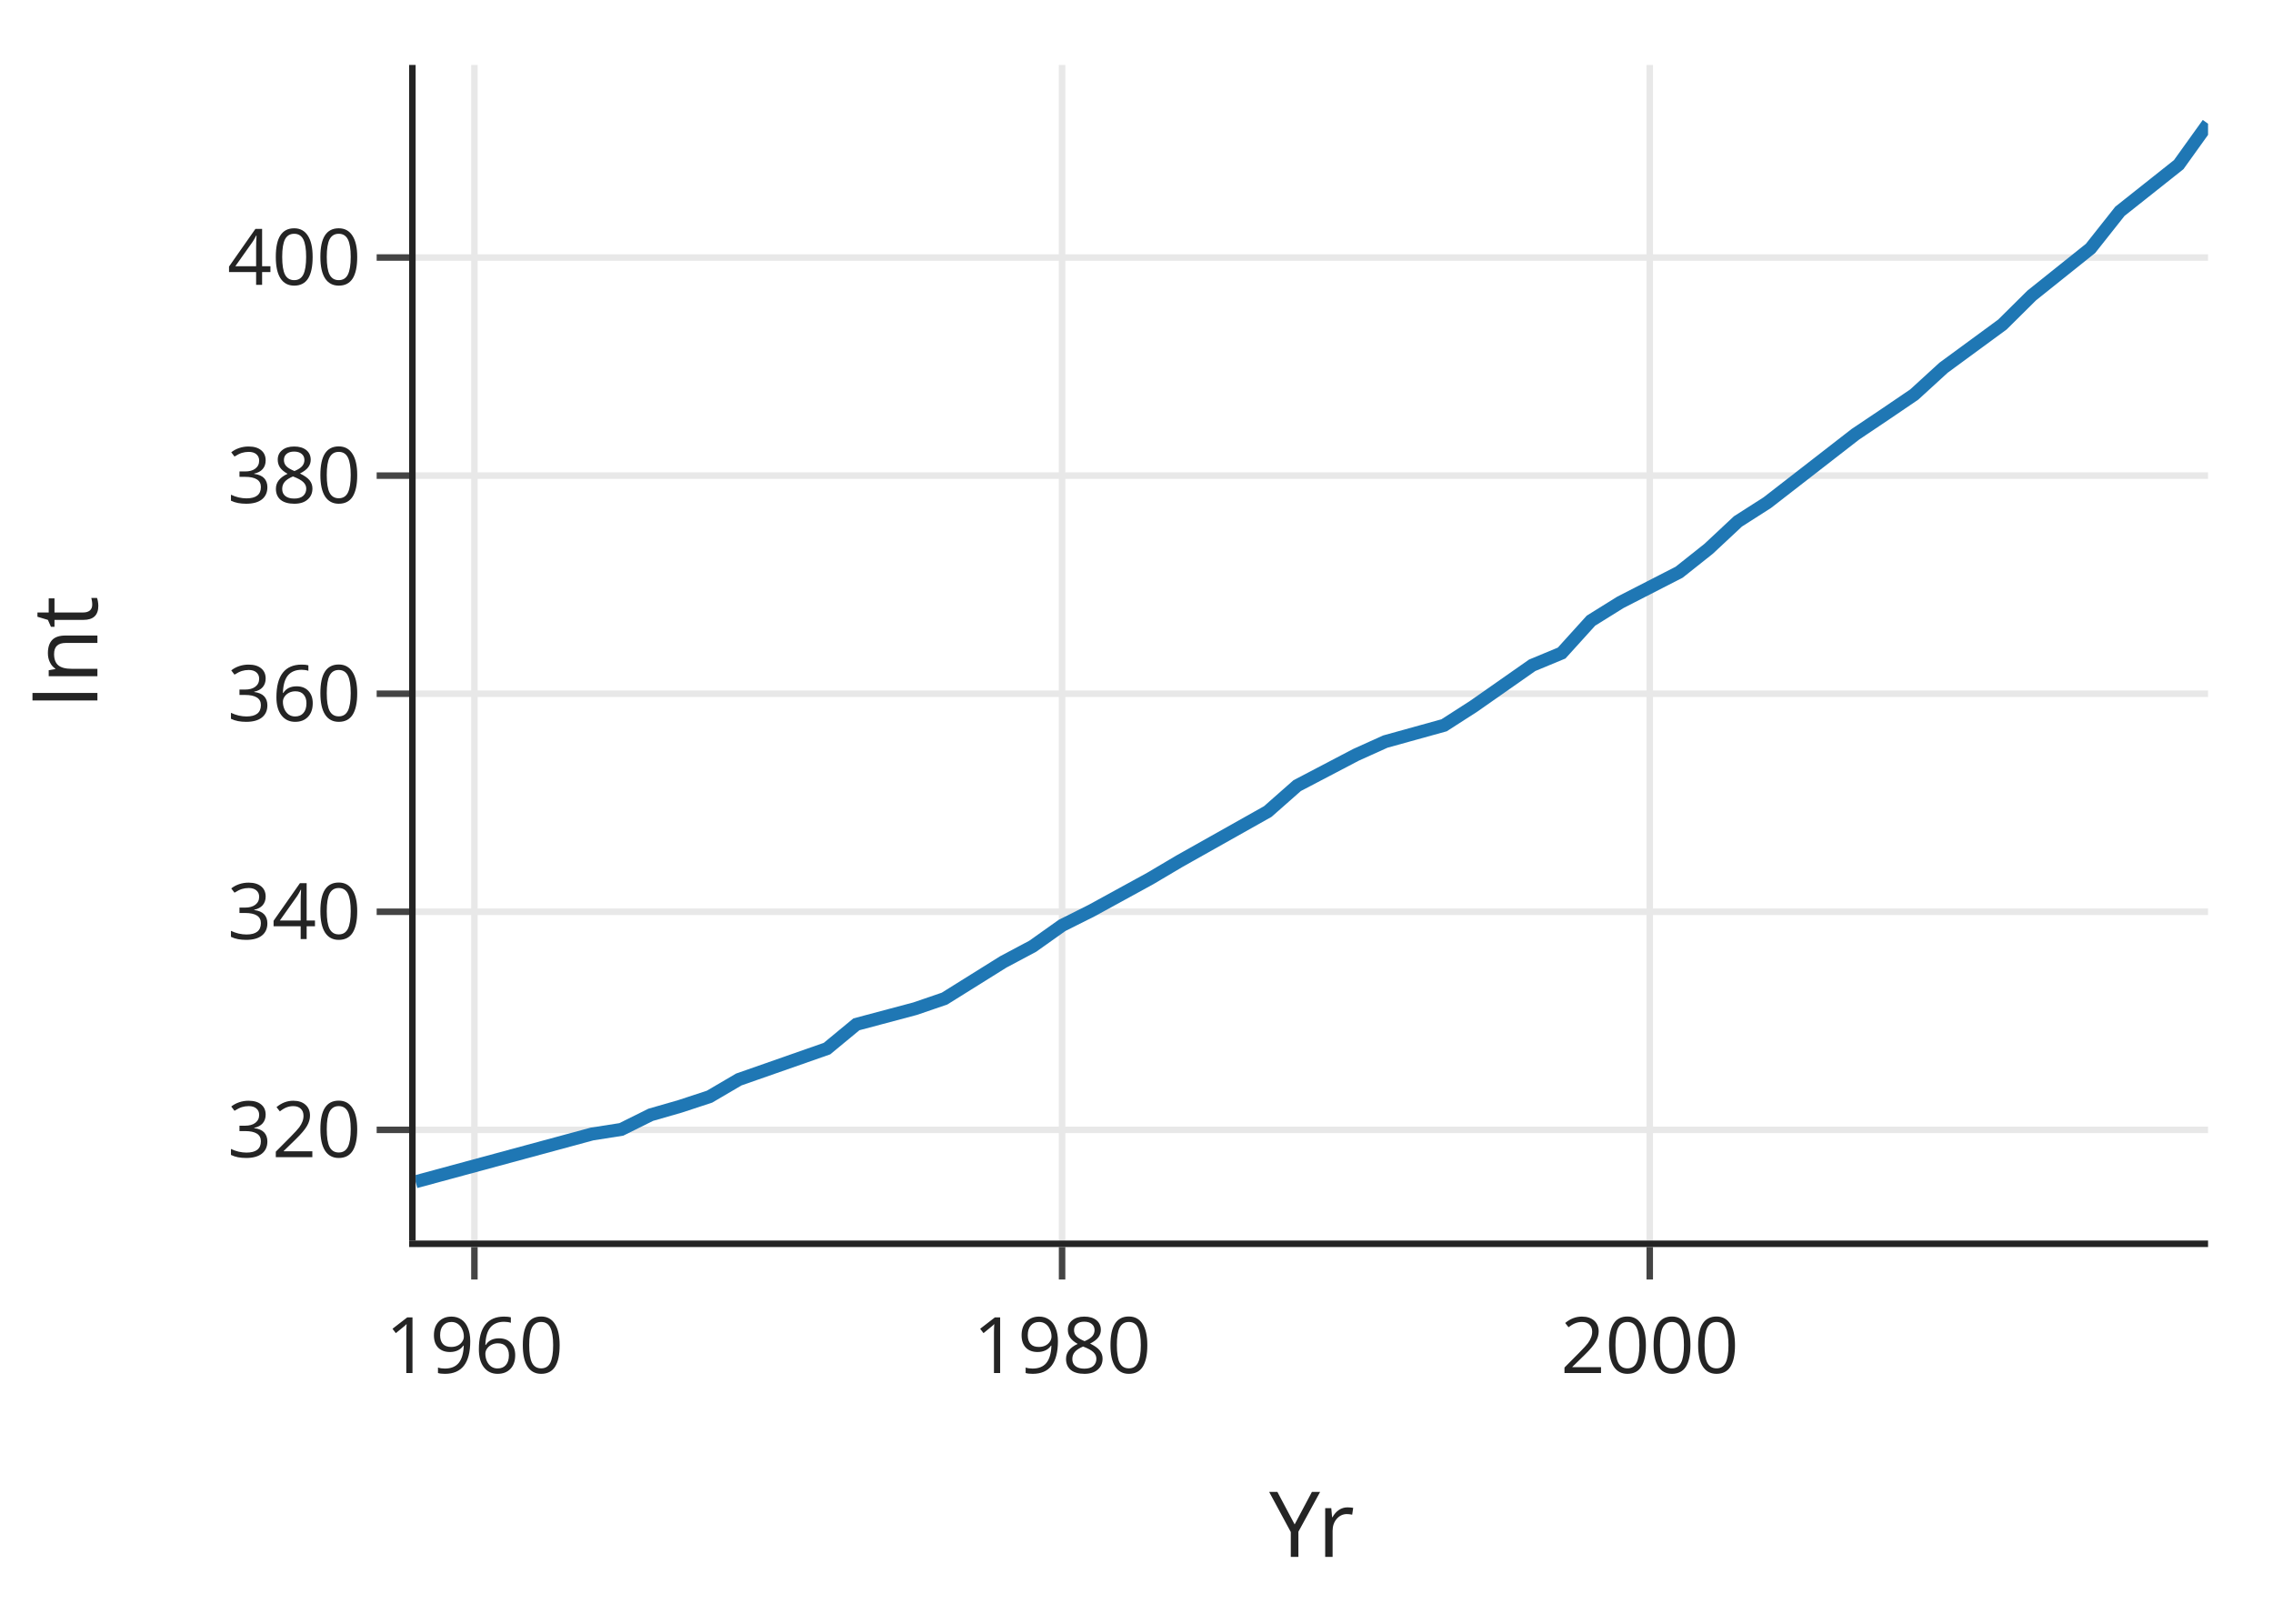
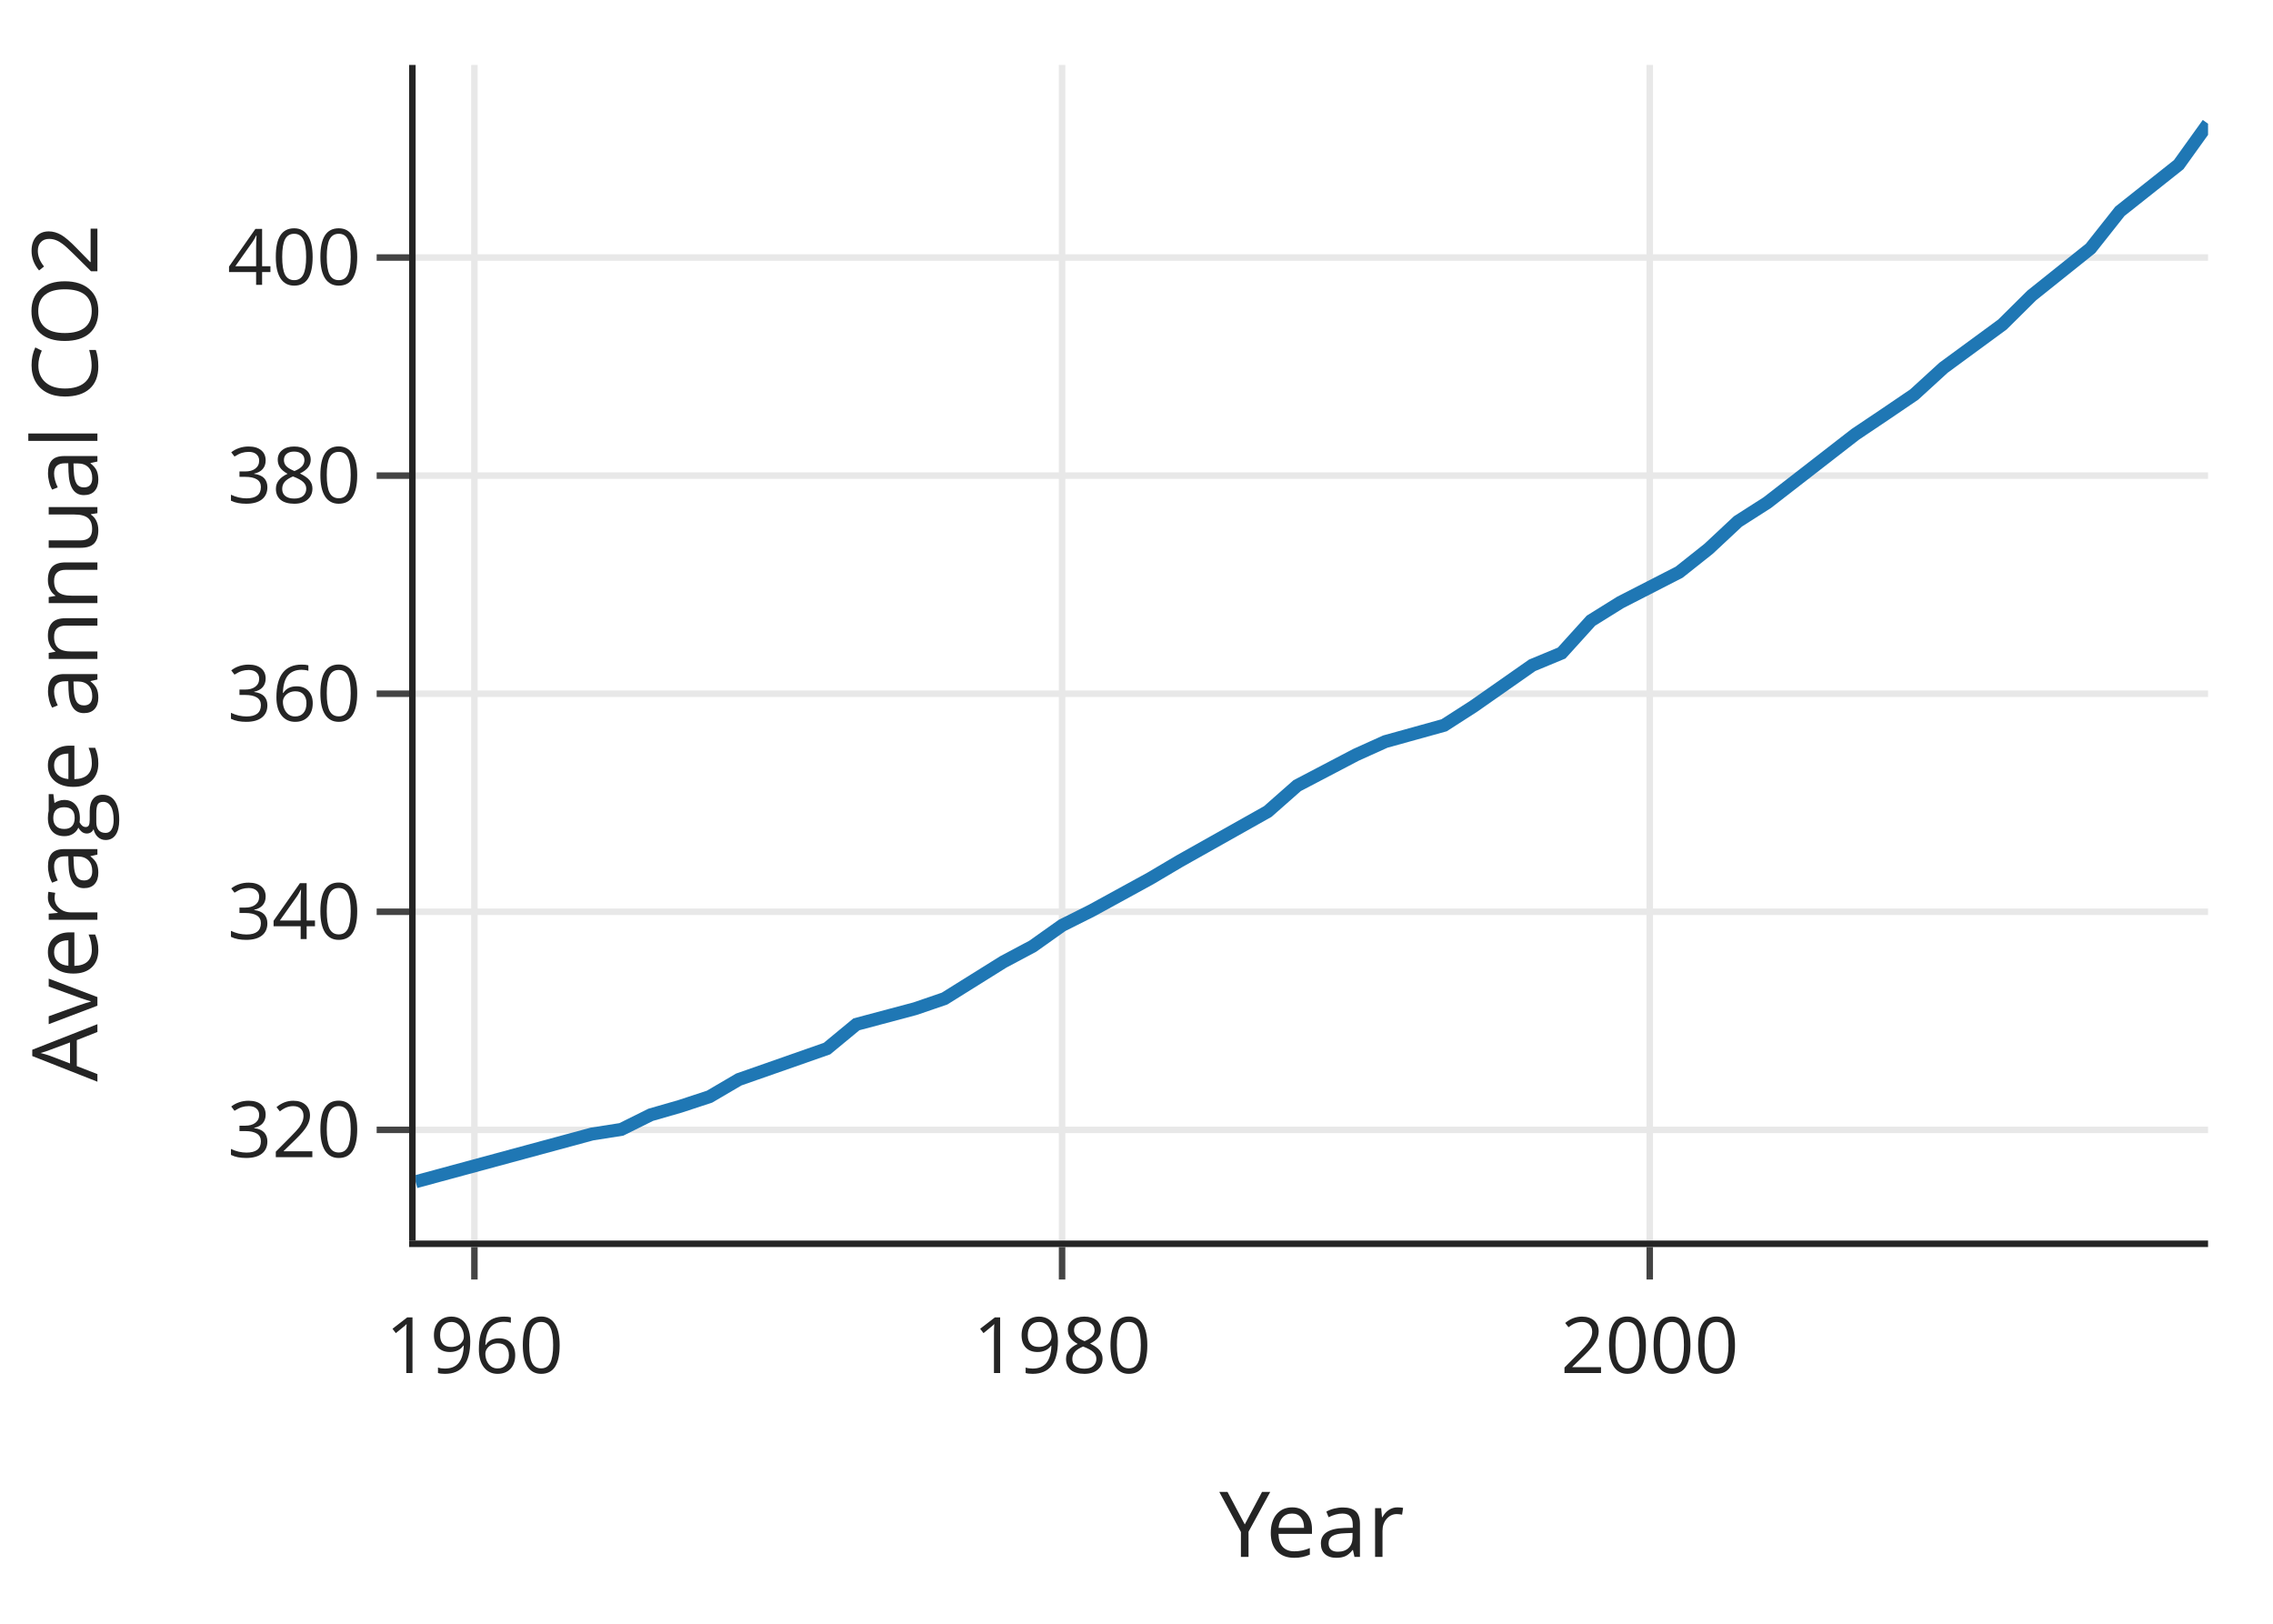
<svg xmlns="http://www.w3.org/2000/svg" class="main-svg" width="350" height="250" style="" viewBox="0 0 350 250">
  <rect x="0" y="0" width="350" height="250" style="fill: rgb(255, 255, 255); fill-opacity: 1;" />
-   <defs id="defs-33ed2f">
+   <defs id="defs-19ba61">
    <g class="clips">
-       <clipPath id="clip33ed2fxyplot" class="plotclip">
+       <clipPath id="clip19ba61xyplot" class="plotclip">
        <rect width="276" height="181" />
      </clipPath>
-       <clipPath class="axesclip" id="clip33ed2fx">
+       <clipPath class="axesclip" id="clip19ba61x">
        <rect x="64" y="0" width="276" height="250" />
      </clipPath>
-       <clipPath class="axesclip" id="clip33ed2fy">
+       <clipPath class="axesclip" id="clip19ba61y">
        <rect x="0" y="10" width="350" height="181" />
      </clipPath>
-       <clipPath class="axesclip" id="clip33ed2fxy">
+       <clipPath class="axesclip" id="clip19ba61xy">
        <rect x="64" y="10" width="276" height="181" />
      </clipPath>
    </g>
    <g class="gradients" />
    <g class="patterns" />
  </defs>
  <g class="bglayer" />
  <g class="layer-below">
    <g class="imagelayer" />
    <g class="shapelayer" />
  </g>
  <g class="cartesianlayer">
    <g class="subplot xy">
      <g class="layer-subplot">
        <g class="shapelayer" />
        <g class="imagelayer" />
      </g>
      <g class="gridlayer">
        <g class="x">
          <path class="xgrid crisp" transform="translate(73.05,0)" d="M0,10v181" style="stroke: rgb(232, 232, 232); stroke-opacity: 1; stroke-width: 1px;" />
          <path class="xgrid crisp" transform="translate(163.54,0)" d="M0,10v181" style="stroke: rgb(232, 232, 232); stroke-opacity: 1; stroke-width: 1px;" />
          <path class="xgrid crisp" transform="translate(254.03,0)" d="M0,10v181" style="stroke: rgb(232, 232, 232); stroke-opacity: 1; stroke-width: 1px;" />
        </g>
        <g class="y">
          <path class="ygrid crisp" transform="translate(0,173.96)" d="M64,0h276" style="stroke: rgb(232, 232, 232); stroke-opacity: 1; stroke-width: 1px;" />
          <path class="ygrid crisp" transform="translate(0,140.38)" d="M64,0h276" style="stroke: rgb(232, 232, 232); stroke-opacity: 1; stroke-width: 1px;" />
          <path class="ygrid crisp" transform="translate(0,106.81)" d="M64,0h276" style="stroke: rgb(232, 232, 232); stroke-opacity: 1; stroke-width: 1px;" />
          <path class="ygrid crisp" transform="translate(0,73.23)" d="M64,0h276" style="stroke: rgb(232, 232, 232); stroke-opacity: 1; stroke-width: 1px;" />
          <path class="ygrid crisp" transform="translate(0,39.65)" d="M64,0h276" style="stroke: rgb(232, 232, 232); stroke-opacity: 1; stroke-width: 1px;" />
        </g>
      </g>
      <g class="zerolinelayer" />
      <path class="xlines-below" />
      <path class="ylines-below" />
      <g class="overlines-below" />
      <g class="xaxislayer-below" />
      <g class="yaxislayer-below" />
      <g class="overaxes-below" />
-       <g class="plot" transform="translate(64,10)" clip-path="url(#clip33ed2fxyplot)">
+       <g class="plot" transform="translate(64,10)" clip-path="url(#clip19ba61xyplot)">
        <g class="scatterlayer mlayer">
-           <g class="trace scatter traceb8a348" style="stroke-miterlimit: 2; opacity: 1;">
+           <g class="trace scatter traceb49600" style="stroke-miterlimit: 2; opacity: 1;">
            <g class="fills" />
            <g class="errorbars" />
            <g class="lines">
              <path class="js-line" d="M0,171.95L27.15,164.6L31.67,163.89L36.2,161.64L40.72,160.34L45.25,158.85L49.77,156.2L63.34,151.45L67.87,147.71L76.92,145.3L81.44,143.75L90.49,138.1L95.02,135.69L99.54,132.48L104.07,130.21L113.11,125.26L117.64,122.58L131.21,114.95L135.74,110.96L144.79,106.22L149.31,104.18L158.36,101.67L162.89,98.76L171.93,92.43L176.46,90.55L180.98,85.56L185.51,82.74L194.56,78.1L199.08,74.51L203.61,70.28L208.13,67.39L221.7,56.86L226.23,53.82L230.75,50.75L235.28,46.61L244.33,39.97L248.85,35.49L257.9,28.25L262.43,22.53L271.48,15.35L276,9.05" style="vector-effect: non-scaling-stroke; fill: none; stroke: rgb(31, 119, 180); stroke-opacity: 1; stroke-width: 2px; opacity: 1;" />
            </g>
            <g class="points" />
            <g class="text" />
          </g>
        </g>
      </g>
      <g class="overplot" />
      <path class="xlines-above crisp" d="M63,191.5H340" style="fill: none; stroke-width: 1px; stroke: rgb(36, 36, 36); stroke-opacity: 1;" />
      <path class="ylines-above crisp" d="M63.5,10V191" style="fill: none; stroke-width: 1px; stroke: rgb(36, 36, 36); stroke-opacity: 1;" />
      <g class="overlines-above" />
      <g class="xaxislayer-above">
        <path class="xtick ticks crisp" d="M0,192v5" transform="translate(73.05,0)" style="stroke: rgb(68, 68, 68); stroke-opacity: 1; stroke-width: 1px;" />
        <path class="xtick ticks crisp" d="M0,192v5" transform="translate(163.54,0)" style="stroke: rgb(68, 68, 68); stroke-opacity: 1; stroke-width: 1px;" />
        <path class="xtick ticks crisp" d="M0,192v5" transform="translate(254.03,0)" style="stroke: rgb(68, 68, 68); stroke-opacity: 1; stroke-width: 1px;" />
        <g class="xtick">
          <text text-anchor="middle" x="0" y="211.4" transform="translate(73.05,0)" style="font-family: 'Open Sans', verdana, arial, sans-serif; font-size: 12px; fill: rgb(36, 36, 36); fill-opacity: 1; white-space: pre; opacity: 1;">1960</text>
        </g>
        <g class="xtick">
          <text text-anchor="middle" x="0" y="211.4" style="font-family: 'Open Sans', verdana, arial, sans-serif; font-size: 12px; fill: rgb(36, 36, 36); fill-opacity: 1; white-space: pre; opacity: 1;" transform="translate(163.54,0)">1980</text>
        </g>
        <g class="xtick">
          <text text-anchor="middle" x="0" y="211.4" style="font-family: 'Open Sans', verdana, arial, sans-serif; font-size: 12px; fill: rgb(36, 36, 36); fill-opacity: 1; white-space: pre; opacity: 1;" transform="translate(254.03,0)">2000</text>
        </g>
      </g>
      <g class="yaxislayer-above">
        <path class="ytick ticks crisp" d="M63,0h-5" transform="translate(0,173.96)" style="stroke: rgb(68, 68, 68); stroke-opacity: 1; stroke-width: 1px;" />
        <path class="ytick ticks crisp" d="M63,0h-5" transform="translate(0,140.38)" style="stroke: rgb(68, 68, 68); stroke-opacity: 1; stroke-width: 1px;" />
        <path class="ytick ticks crisp" d="M63,0h-5" transform="translate(0,106.81)" style="stroke: rgb(68, 68, 68); stroke-opacity: 1; stroke-width: 1px;" />
        <path class="ytick ticks crisp" d="M63,0h-5" transform="translate(0,73.23)" style="stroke: rgb(68, 68, 68); stroke-opacity: 1; stroke-width: 1px;" />
        <path class="ytick ticks crisp" d="M63,0h-5" transform="translate(0,39.65)" style="stroke: rgb(68, 68, 68); stroke-opacity: 1; stroke-width: 1px;" />
        <g class="ytick">
          <text text-anchor="end" x="55.6" y="4.2" transform="translate(0,173.96)" style="font-family: 'Open Sans', verdana, arial, sans-serif; font-size: 12px; fill: rgb(36, 36, 36); fill-opacity: 1; white-space: pre; opacity: 1;">320</text>
        </g>
        <g class="ytick">
          <text text-anchor="end" x="55.6" y="4.2" style="font-family: 'Open Sans', verdana, arial, sans-serif; font-size: 12px; fill: rgb(36, 36, 36); fill-opacity: 1; white-space: pre; opacity: 1;" transform="translate(0,140.38)">340</text>
        </g>
        <g class="ytick">
          <text text-anchor="end" x="55.6" y="4.2" style="font-family: 'Open Sans', verdana, arial, sans-serif; font-size: 12px; fill: rgb(36, 36, 36); fill-opacity: 1; white-space: pre; opacity: 1;" transform="translate(0,106.81)">360</text>
        </g>
        <g class="ytick">
          <text text-anchor="end" x="55.6" y="4.2" style="font-family: 'Open Sans', verdana, arial, sans-serif; font-size: 12px; fill: rgb(36, 36, 36); fill-opacity: 1; white-space: pre; opacity: 1;" transform="translate(0,73.23)">380</text>
        </g>
        <g class="ytick">
          <text text-anchor="end" x="55.6" y="4.2" style="font-family: 'Open Sans', verdana, arial, sans-serif; font-size: 12px; fill: rgb(36, 36, 36); fill-opacity: 1; white-space: pre; opacity: 1;" transform="translate(0,39.65)">400</text>
        </g>
      </g>
      <g class="overaxes-above" />
    </g>
  </g>
  <g class="polarlayer" />
  <g class="smithlayer" />
  <g class="ternarylayer" />
  <g class="geolayer" />
  <g class="funnelarealayer" />
  <g class="pielayer" />
  <g class="iciclelayer" />
  <g class="treemaplayer" />
  <g class="sunburstlayer" />
  <g class="glimages" />
-   <defs id="topdefs-33ed2f">
+   <defs id="topdefs-19ba61">
    <g class="clips" />
  </defs>
  <g class="layer-above">
    <g class="imagelayer" />
    <g class="shapelayer" />
  </g>
  <g class="infolayer">
    <g class="g-gtitle" />
    <g class="g-xtitle">
-       <text class="xtitle" x="202" y="239.706" text-anchor="middle" style="font-family: 'Open Sans', verdana, arial, sans-serif; font-size: 14px; fill: rgb(36, 36, 36); opacity: 1; font-weight: normal; white-space: pre;">Yr</text>
+       <text class="xtitle" x="202" y="239.706" text-anchor="middle" style="font-family: 'Open Sans', verdana, arial, sans-serif; font-size: 14px; fill: rgb(36, 36, 36); opacity: 1; font-weight: normal; white-space: pre;">Year</text>
    </g>
    <g class="g-ytitle" transform="translate(4.78418,0)">
-       <text class="ytitle" transform="rotate(-90,10.21563,100.5)" x="10.216" y="100.5" text-anchor="middle" style="font-family: 'Open Sans', verdana, arial, sans-serif; font-size: 14px; fill: rgb(36, 36, 36); opacity: 1; font-weight: normal; white-space: pre;">Int</text>
+       <text class="ytitle" transform="rotate(-90,10.21563,100.5)" x="10.216" y="100.5" text-anchor="middle" style="font-family: 'Open Sans', verdana, arial, sans-serif; font-size: 14px; fill: rgb(36, 36, 36); opacity: 1; font-weight: normal; white-space: pre;">Average annual CO2</text>
    </g>
  </g>
</svg>
